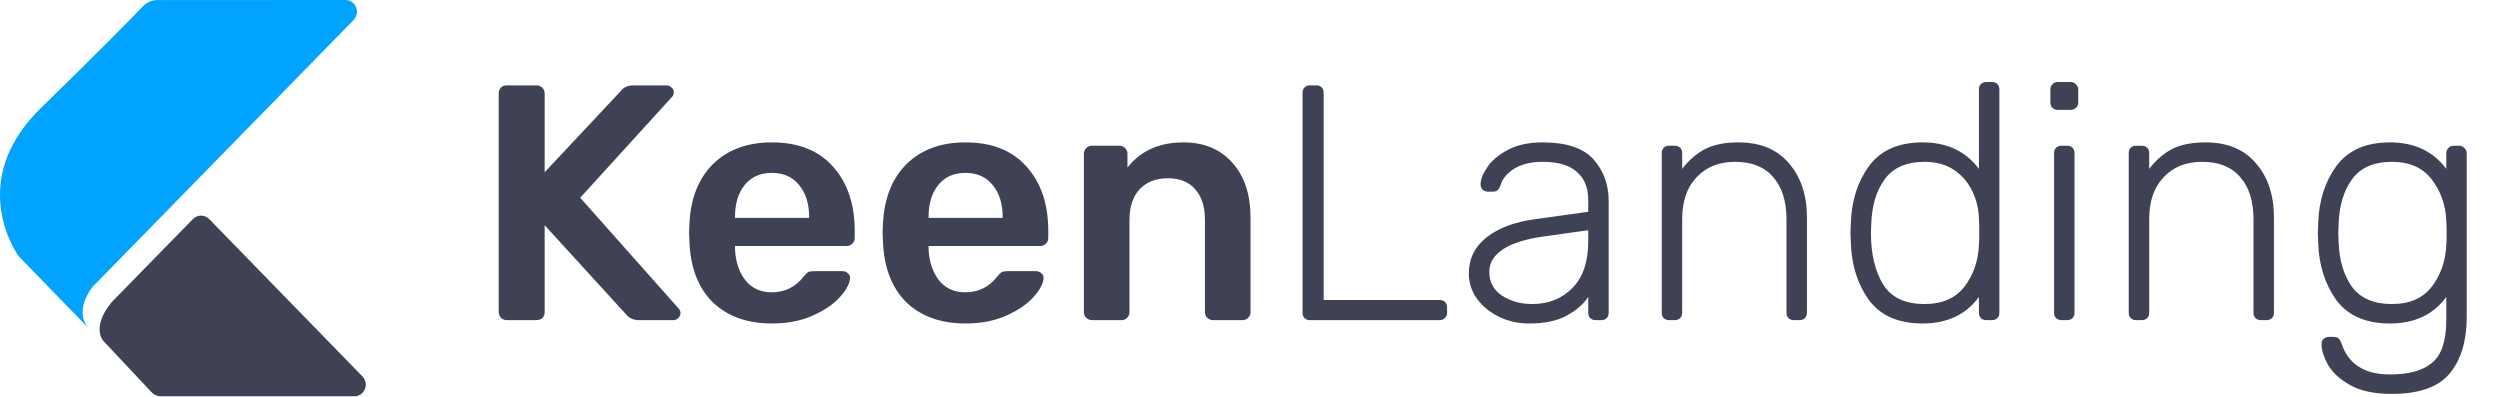
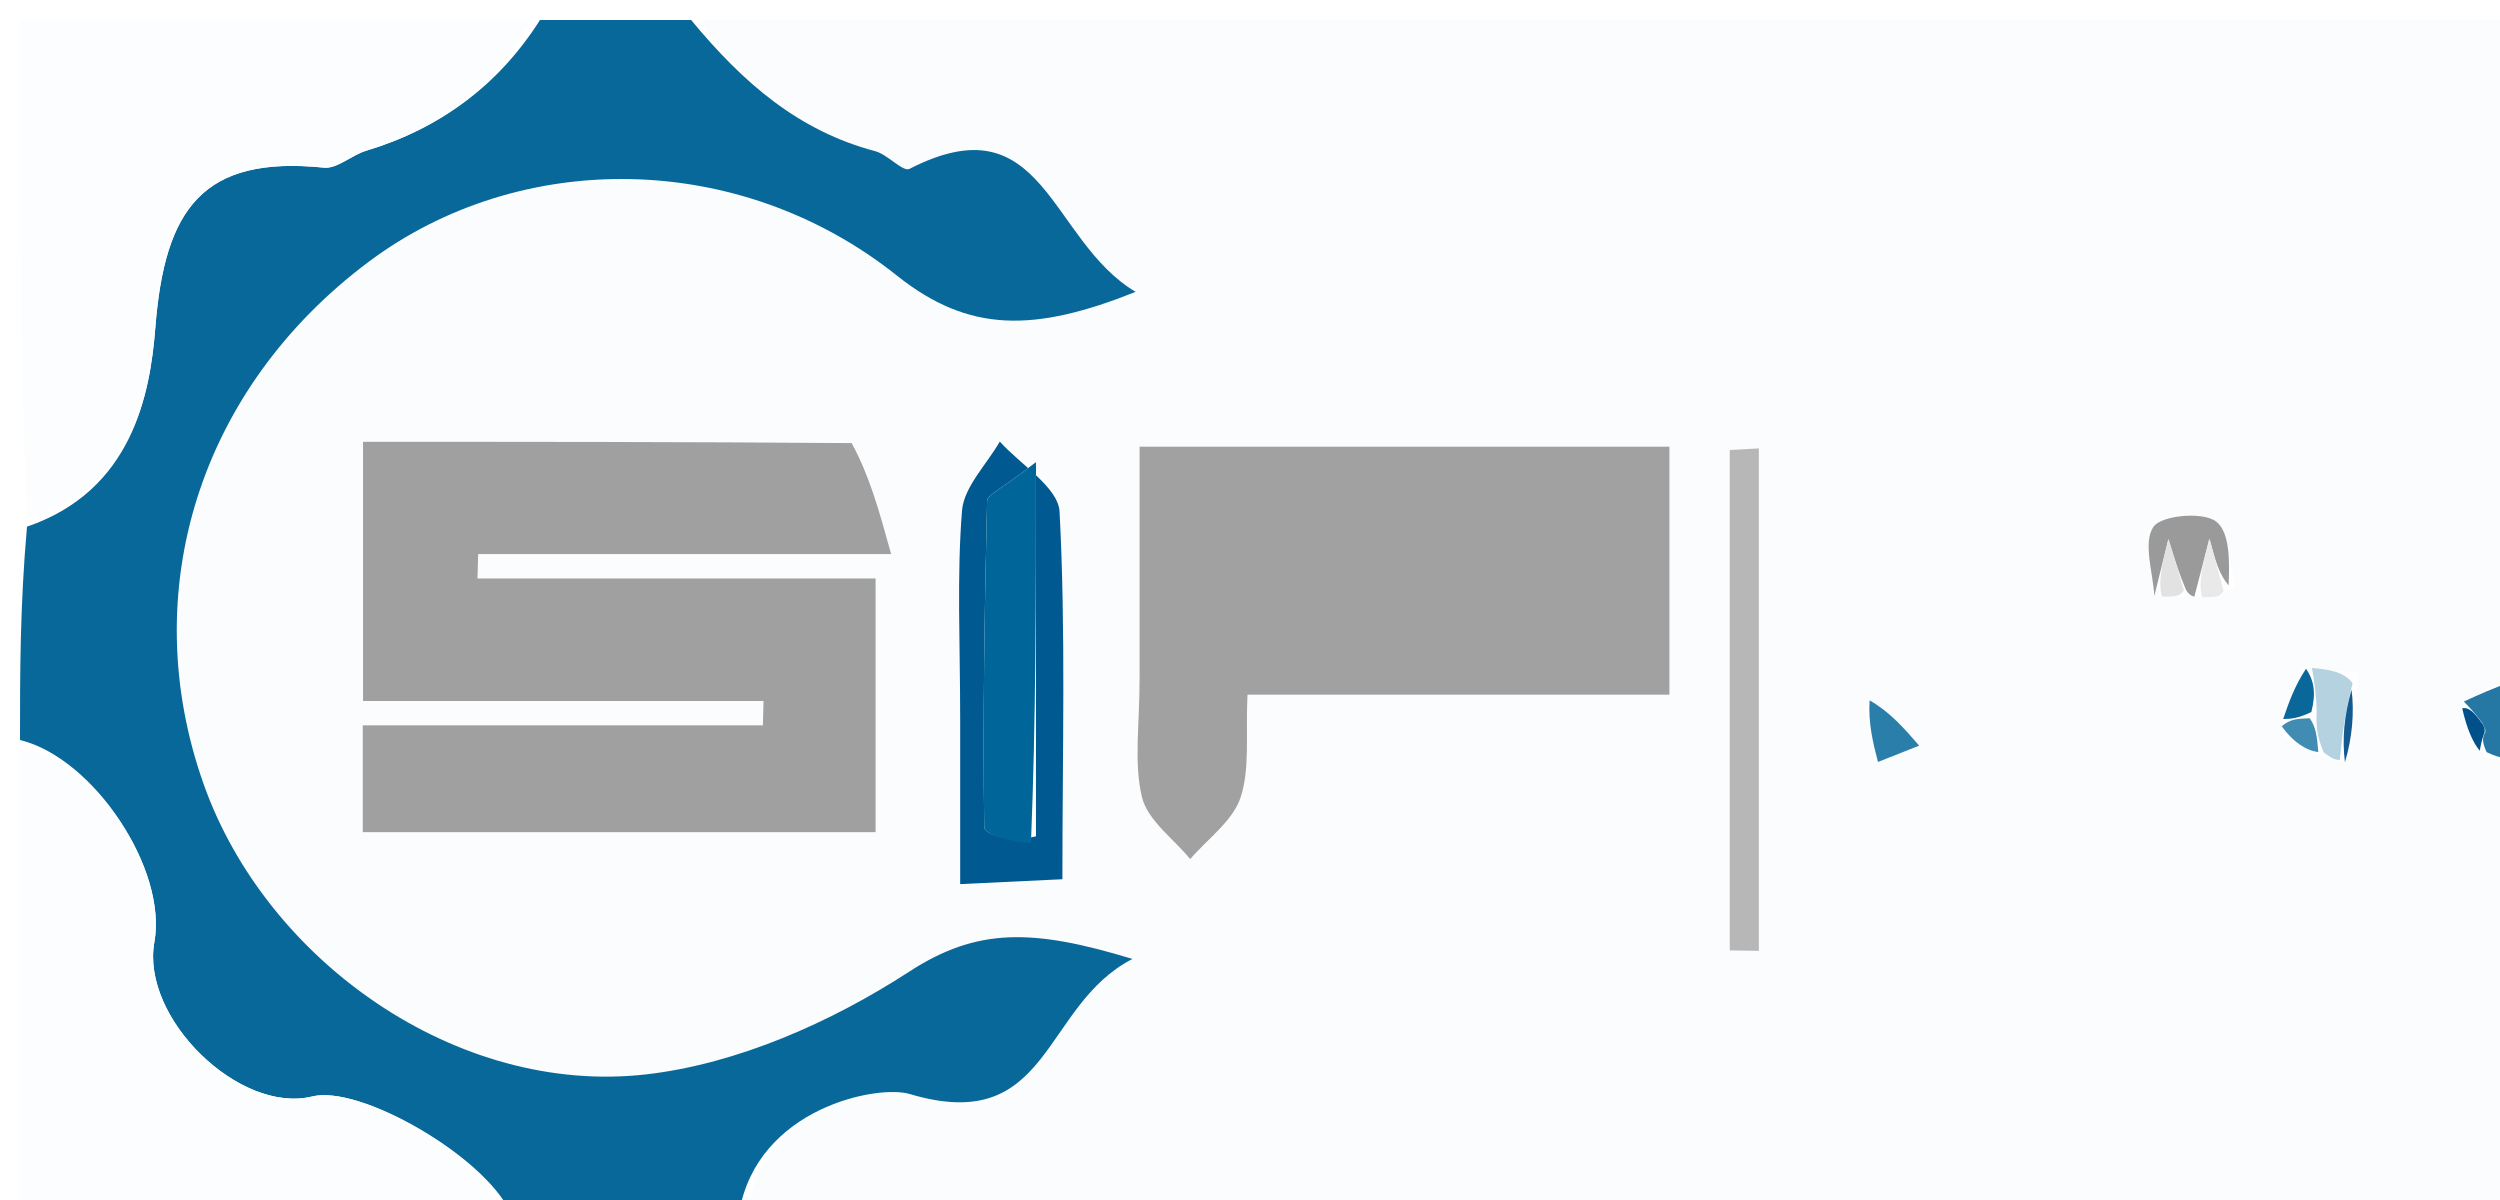
- <svg xmlns="http://www.w3.org/2000/svg" width="164" height="26" viewBox="0 0 164 26" fill="none">
-   <path d="M33.244 21C33.097 21 32.973 20.949 32.87 20.846C32.767 20.743 32.716 20.619 32.716 20.472V6.15C32.716 5.989 32.76 5.857 32.848 5.754C32.951 5.651 33.083 5.6 33.244 5.6H35.18C35.341 5.6 35.473 5.651 35.576 5.754C35.679 5.857 35.73 5.989 35.73 6.15V11.298L40.702 5.996C40.893 5.732 41.179 5.6 41.56 5.6H43.738C43.855 5.6 43.958 5.644 44.046 5.732C44.149 5.82 44.2 5.93 44.2 6.062C44.2 6.165 44.171 6.253 44.112 6.326L38.062 12.97L44.53 20.252C44.603 20.34 44.64 20.435 44.64 20.538C44.64 20.67 44.589 20.78 44.486 20.868C44.398 20.956 44.295 21 44.178 21H41.912C41.545 21 41.259 20.868 41.054 20.604L35.73 14.774V20.472C35.73 20.633 35.679 20.765 35.576 20.868C35.473 20.956 35.341 21 35.18 21H33.244ZM50.636 21.22C49.008 21.22 47.71 20.751 46.742 19.812C45.788 18.859 45.282 17.524 45.224 15.808L45.202 15.258L45.224 14.708C45.297 13.036 45.81 11.723 46.764 10.77C47.732 9.817 49.023 9.34 50.636 9.34C52.367 9.34 53.701 9.868 54.64 10.924C55.593 11.98 56.07 13.388 56.07 15.148V15.61C56.07 15.757 56.019 15.881 55.916 15.984C55.813 16.087 55.681 16.138 55.52 16.138H48.216V16.314C48.245 17.121 48.465 17.803 48.876 18.36C49.301 18.903 49.88 19.174 50.614 19.174C51.479 19.174 52.176 18.837 52.704 18.162C52.836 18.001 52.938 17.898 53.012 17.854C53.1 17.81 53.224 17.788 53.386 17.788H55.278C55.41 17.788 55.52 17.832 55.608 17.92C55.711 17.993 55.762 18.089 55.762 18.206C55.762 18.558 55.549 18.976 55.124 19.46C54.713 19.929 54.119 20.34 53.342 20.692C52.565 21.044 51.663 21.22 50.636 21.22ZM53.078 14.29V14.224C53.078 13.359 52.858 12.662 52.418 12.134C51.992 11.606 51.398 11.342 50.636 11.342C49.873 11.342 49.279 11.606 48.854 12.134C48.428 12.662 48.216 13.359 48.216 14.224V14.29H53.078ZM63.333 21.22C61.705 21.22 60.407 20.751 59.439 19.812C58.486 18.859 57.98 17.524 57.921 15.808L57.899 15.258L57.921 14.708C57.995 13.036 58.508 11.723 59.461 10.77C60.429 9.817 61.72 9.34 63.333 9.34C65.064 9.34 66.398 9.868 67.337 10.924C68.29 11.98 68.767 13.388 68.767 15.148V15.61C68.767 15.757 68.716 15.881 68.613 15.984C68.51 16.087 68.379 16.138 68.217 16.138H60.913V16.314C60.943 17.121 61.163 17.803 61.573 18.36C61.998 18.903 62.578 19.174 63.311 19.174C64.177 19.174 64.873 18.837 65.401 18.162C65.533 18.001 65.636 17.898 65.709 17.854C65.797 17.81 65.922 17.788 66.083 17.788H67.975C68.107 17.788 68.217 17.832 68.305 17.92C68.408 17.993 68.459 18.089 68.459 18.206C68.459 18.558 68.246 18.976 67.821 19.46C67.41 19.929 66.817 20.34 66.039 20.692C65.262 21.044 64.36 21.22 63.333 21.22ZM65.775 14.29V14.224C65.775 13.359 65.555 12.662 65.115 12.134C64.69 11.606 64.096 11.342 63.333 11.342C62.571 11.342 61.977 11.606 61.551 12.134C61.126 12.662 60.913 13.359 60.913 14.224V14.29H65.775ZM71.63 21C71.484 21 71.359 20.949 71.256 20.846C71.154 20.743 71.102 20.619 71.102 20.472V10.088C71.102 9.941 71.154 9.817 71.256 9.714C71.359 9.611 71.484 9.56 71.63 9.56H73.434C73.581 9.56 73.706 9.611 73.808 9.714C73.911 9.817 73.962 9.941 73.962 10.088V10.99C74.828 9.89 76.052 9.34 77.636 9.34C78.986 9.34 80.056 9.787 80.848 10.682C81.64 11.562 82.036 12.765 82.036 14.29V20.472C82.036 20.619 81.985 20.743 81.882 20.846C81.794 20.949 81.67 21 81.508 21H79.572C79.426 21 79.301 20.949 79.198 20.846C79.096 20.743 79.044 20.619 79.044 20.472V14.422C79.044 13.557 78.832 12.889 78.406 12.42C77.996 11.936 77.394 11.694 76.602 11.694C75.825 11.694 75.209 11.936 74.754 12.42C74.314 12.904 74.094 13.571 74.094 14.422V20.472C74.094 20.619 74.043 20.743 73.94 20.846C73.852 20.949 73.728 21 73.566 21H71.63ZM85.931 21C85.784 21 85.667 20.956 85.579 20.868C85.491 20.78 85.447 20.663 85.447 20.516V6.084C85.447 5.937 85.491 5.82 85.579 5.732C85.667 5.644 85.784 5.6 85.931 5.6H86.349C86.496 5.6 86.613 5.644 86.701 5.732C86.789 5.82 86.833 5.937 86.833 6.084V19.68H94.423C94.584 19.68 94.709 19.724 94.797 19.812C94.885 19.9 94.929 20.025 94.929 20.186V20.516C94.929 20.663 94.878 20.78 94.775 20.868C94.687 20.956 94.57 21 94.423 21H85.931ZM100.294 21.22C99.59 21.22 98.937 21.073 98.336 20.78C97.734 20.487 97.25 20.091 96.884 19.592C96.532 19.093 96.356 18.543 96.356 17.942C96.356 16.974 96.744 16.182 97.522 15.566C98.314 14.95 99.377 14.554 100.712 14.378L104.188 13.894V13.124C104.188 12.317 103.938 11.701 103.44 11.276C102.956 10.836 102.208 10.616 101.196 10.616C100.448 10.616 99.832 10.763 99.348 11.056C98.878 11.349 98.578 11.701 98.446 12.112C98.387 12.288 98.314 12.413 98.226 12.486C98.152 12.545 98.05 12.574 97.918 12.574H97.61C97.478 12.574 97.36 12.53 97.258 12.442C97.17 12.339 97.126 12.222 97.126 12.09C97.126 11.767 97.272 11.393 97.566 10.968C97.859 10.528 98.314 10.147 98.93 9.824C99.546 9.501 100.301 9.34 101.196 9.34C102.765 9.34 103.88 9.714 104.54 10.462C105.2 11.21 105.53 12.119 105.53 13.19V20.516C105.53 20.663 105.486 20.78 105.398 20.868C105.31 20.956 105.192 21 105.046 21H104.672C104.525 21 104.408 20.956 104.32 20.868C104.232 20.78 104.188 20.663 104.188 20.516V19.482C103.865 19.966 103.388 20.377 102.758 20.714C102.142 21.051 101.32 21.22 100.294 21.22ZM100.514 19.944C101.584 19.944 102.464 19.592 103.154 18.888C103.843 18.184 104.188 17.172 104.188 15.852V15.104L101.35 15.5C100.147 15.661 99.238 15.94 98.622 16.336C98.006 16.732 97.698 17.231 97.698 17.832C97.698 18.507 97.976 19.027 98.534 19.394C99.106 19.761 99.766 19.944 100.514 19.944ZM109.493 21C109.346 21 109.229 20.956 109.141 20.868C109.053 20.78 109.009 20.663 109.009 20.516V10.044C109.009 9.897 109.053 9.78 109.141 9.692C109.229 9.604 109.346 9.56 109.493 9.56H109.867C110.013 9.56 110.131 9.604 110.219 9.692C110.307 9.78 110.351 9.897 110.351 10.044V11.078C110.791 10.506 111.289 10.073 111.847 9.78C112.419 9.487 113.152 9.34 114.047 9.34C115.484 9.34 116.591 9.802 117.369 10.726C118.146 11.635 118.535 12.816 118.535 14.268V20.516C118.535 20.663 118.491 20.78 118.403 20.868C118.315 20.956 118.197 21 118.051 21H117.677C117.53 21 117.413 20.956 117.325 20.868C117.237 20.78 117.193 20.663 117.193 20.516V14.378C117.193 13.19 116.899 12.266 116.313 11.606C115.741 10.946 114.912 10.616 113.827 10.616C112.771 10.616 111.927 10.953 111.297 11.628C110.666 12.288 110.351 13.205 110.351 14.378V20.516C110.351 20.663 110.307 20.78 110.219 20.868C110.131 20.956 110.013 21 109.867 21H109.493ZM126.121 21.22C124.537 21.22 123.364 20.707 122.601 19.68C121.853 18.639 121.457 17.377 121.413 15.896L121.391 15.28L121.413 14.664C121.457 13.183 121.853 11.929 122.601 10.902C123.364 9.861 124.537 9.34 126.121 9.34C127.72 9.34 128.952 9.919 129.817 11.078V5.864C129.817 5.717 129.861 5.6 129.949 5.512C130.037 5.424 130.154 5.38 130.301 5.38H130.675C130.822 5.38 130.939 5.424 131.027 5.512C131.115 5.6 131.159 5.717 131.159 5.864V20.516C131.159 20.663 131.115 20.78 131.027 20.868C130.939 20.956 130.822 21 130.675 21H130.301C130.154 21 130.037 20.956 129.949 20.868C129.861 20.78 129.817 20.663 129.817 20.516V19.482C128.966 20.641 127.734 21.22 126.121 21.22ZM126.253 19.944C127.412 19.944 128.284 19.563 128.871 18.8C129.458 18.023 129.773 17.113 129.817 16.072C129.832 15.925 129.839 15.639 129.839 15.214C129.839 14.789 129.832 14.503 129.817 14.356C129.802 13.725 129.663 13.131 129.399 12.574C129.135 12.002 128.739 11.533 128.211 11.166C127.683 10.799 127.03 10.616 126.253 10.616C125.065 10.616 124.192 10.997 123.635 11.76C123.092 12.508 122.799 13.476 122.755 14.664L122.733 15.28C122.733 16.644 122.997 17.766 123.525 18.646C124.053 19.511 124.962 19.944 126.253 19.944ZM134.989 7.206C134.842 7.206 134.725 7.162 134.637 7.074C134.549 6.986 134.505 6.869 134.505 6.722V5.886C134.505 5.739 134.549 5.622 134.637 5.534C134.725 5.431 134.842 5.38 134.989 5.38H135.825C135.972 5.38 136.089 5.431 136.177 5.534C136.28 5.622 136.331 5.739 136.331 5.886V6.722C136.331 6.869 136.28 6.986 136.177 7.074C136.089 7.162 135.972 7.206 135.825 7.206H134.989ZM135.231 21C135.084 21 134.967 20.956 134.879 20.868C134.791 20.78 134.747 20.663 134.747 20.516V10.044C134.747 9.897 134.791 9.78 134.879 9.692C134.967 9.604 135.084 9.56 135.231 9.56H135.605C135.752 9.56 135.869 9.604 135.957 9.692C136.045 9.78 136.089 9.897 136.089 10.044V20.516C136.089 20.663 136.045 20.78 135.957 20.868C135.869 20.956 135.752 21 135.605 21H135.231ZM140.129 21C139.983 21 139.865 20.956 139.777 20.868C139.689 20.78 139.645 20.663 139.645 20.516V10.044C139.645 9.897 139.689 9.78 139.777 9.692C139.865 9.604 139.983 9.56 140.129 9.56H140.503C140.65 9.56 140.767 9.604 140.855 9.692C140.943 9.78 140.987 9.897 140.987 10.044V11.078C141.427 10.506 141.926 10.073 142.483 9.78C143.055 9.487 143.789 9.34 144.683 9.34C146.121 9.34 147.228 9.802 148.005 10.726C148.783 11.635 149.171 12.816 149.171 14.268V20.516C149.171 20.663 149.127 20.78 149.039 20.868C148.951 20.956 148.834 21 148.687 21H148.313C148.167 21 148.049 20.956 147.961 20.868C147.873 20.78 147.829 20.663 147.829 20.516V14.378C147.829 13.19 147.536 12.266 146.949 11.606C146.377 10.946 145.549 10.616 144.463 10.616C143.407 10.616 142.564 10.953 141.933 11.628C141.303 12.288 140.987 13.205 140.987 14.378V20.516C140.987 20.663 140.943 20.78 140.855 20.868C140.767 20.956 140.65 21 140.503 21H140.129ZM156.89 25.84C155.746 25.84 154.829 25.642 154.14 25.246C153.451 24.85 152.967 24.395 152.688 23.882C152.424 23.383 152.292 22.943 152.292 22.562C152.292 22.43 152.336 22.32 152.424 22.232C152.527 22.144 152.644 22.1 152.776 22.1H153.084C153.216 22.1 153.319 22.129 153.392 22.188C153.48 22.261 153.553 22.386 153.612 22.562C154.067 23.897 155.123 24.564 156.78 24.564C158.041 24.564 158.973 24.3 159.574 23.772C160.175 23.259 160.476 22.335 160.476 21V19.482C159.625 20.641 158.393 21.22 156.78 21.22C155.196 21.22 154.023 20.707 153.26 19.68C152.512 18.639 152.116 17.377 152.072 15.896L152.05 15.28L152.072 14.664C152.116 13.183 152.512 11.929 153.26 10.902C154.023 9.861 155.196 9.34 156.78 9.34C158.379 9.34 159.611 9.919 160.476 11.078V10.066C160.476 9.919 160.52 9.802 160.608 9.714C160.696 9.611 160.813 9.56 160.96 9.56H161.312C161.459 9.56 161.576 9.611 161.664 9.714C161.767 9.802 161.818 9.919 161.818 10.066V20.78C161.818 22.349 161.451 23.581 160.718 24.476C159.985 25.385 158.709 25.84 156.89 25.84ZM156.912 19.944C158.071 19.944 158.943 19.563 159.53 18.8C160.117 18.023 160.432 17.113 160.476 16.072C160.491 15.925 160.498 15.661 160.498 15.28C160.498 14.899 160.491 14.635 160.476 14.488C160.432 13.447 160.117 12.545 159.53 11.782C158.943 11.005 158.071 10.616 156.912 10.616C155.724 10.616 154.851 10.997 154.294 11.76C153.751 12.508 153.458 13.476 153.414 14.664L153.392 15.28L153.414 15.896C153.458 17.084 153.751 18.059 154.294 18.822C154.851 19.57 155.724 19.944 156.912 19.944Z" fill="#3F4254" />
-   <path d="M23.225 1.276C23.348 1.137 23.416 0.955 23.416 0.767C23.416 0.565 23.339 0.371 23.2 0.227C23.062 0.083 22.873 0.002 22.677 0H22.668L10.31 0.006H10.301C10.126 0.006 9.952 0.044 9.792 0.116C9.631 0.188 9.487 0.294 9.367 0.426C8.552 1.272 6.463 3.409 2.694 7.075C-2.346 11.978 1.232 16.818 1.232 16.818L5.841 21.557C4.76 20.369 6.087 18.802 6.087 18.802L23.177 1.331C23.19 1.319 23.202 1.306 23.214 1.293L23.226 1.28L23.225 1.276Z" fill="#00A3FF" />
-   <path d="M23.802 24.72L23.798 24.715L13.722 14.37C13.65 14.298 13.566 14.241 13.473 14.202C13.38 14.164 13.281 14.144 13.181 14.146C13.081 14.147 12.982 14.168 12.889 14.209C12.797 14.249 12.714 14.308 12.644 14.382V14.382L7.316 19.831C5.964 21.499 6.775 22.358 6.775 22.358L9.914 25.701C9.994 25.794 10.093 25.869 10.204 25.92C10.314 25.971 10.434 25.997 10.555 25.996H23.228C23.236 25.996 23.244 25.996 23.253 25.996C23.397 25.995 23.537 25.952 23.657 25.871C23.777 25.79 23.872 25.675 23.93 25.541C23.988 25.406 24.006 25.256 23.984 25.111C23.961 24.965 23.898 24.829 23.802 24.72V24.72Z" fill="#3F4254" />
+ <svg xmlns="http://www.w3.org/2000/svg" version="1.1" id="Layer_1" x="0px" y="0px" width="100%" viewBox="0 0 125 60" enable-background="new 0 0 125 60" xml:space="preserve">
+   <path fill="#FBFCFD" opacity="1" stroke="none" d=" M126,38   C126,45.637 126,53.273 126,61   C96.646,61 67.292,61 37.429,60.615   C37.861,55.39 43.881,54.221 45.48,54.699   C52.557,56.815 52.066,50.293 56.623,47.947   C51.647,46.434 48.872,46.367 45.458,48.584   C41.571,51.109 36.871,53.193 32.322,53.717   C22.85,54.807 13.313,48.039 10.184,39.212   C6.768,29.579 9.979,19.412 18.435,13.089   C26.01,7.423 36.97,7.502 44.844,13.778   C48.46,16.66 51.725,16.608 56.782,14.594   C52.442,12.012 52.225,4.977 45.474,8.444   C45.147,8.611 44.385,7.724 43.765,7.56   C39.947,6.551 37.181,4.175 35,1   C65.226,1 95.452,1 126,1   C126,11.685 126,22.374 125.66,33.582   C124.612,34.426 123.903,34.75 123.111,35.416   C123.343,36.452 123.657,37.145 124.316,37.907   C125.107,37.983 125.553,37.992 126,38  M114.015,36.68   C114.654,37.102 115.294,37.525 116.462,37.966   C116.638,37.978 116.814,37.991 117.502,38.227   C117.613,36.908 117.724,35.589 117.945,33.628   C117.162,33.551 116.379,33.473 115.008,33.478   C114.725,34.302 114.442,35.126 114.015,36.68  M110.489,29.887   C110.746,29.874 111.004,29.86 111.76,29.295   C111.474,28.178 111.523,26.616 110.803,26.073   C110.135,25.569 108.05,25.762 107.664,26.352   C107.143,27.149 107.65,28.618 108.495,29.862   C108.754,29.844 109.014,29.825 109.496,29.81   C109.496,29.81 109.717,29.833 110.489,29.887  M42.128,22.09   C34.184,22.09 26.239,22.09 18.152,22.09   C18.152,26.602 18.152,30.486 18.152,35.05   C25.051,35.05 31.614,35.05 38.176,35.05   C38.166,35.455 38.156,35.86 38.145,36.265   C31.556,36.265 24.967,36.265 18.137,36.265   C18.137,38.345 18.137,39.893 18.137,41.606   C26.868,41.606 35.267,41.606 43.78,41.606   C43.78,37.382 43.78,33.494 43.78,28.922   C36.918,28.922 30.396,28.922 23.875,28.922   C23.885,28.516 23.896,28.109 23.907,27.703   C30.498,27.703 37.089,27.703 44.557,27.703   C43.926,25.424 43.482,23.821 42.128,22.09  M56.979,34.394   C56.983,36.223 56.682,38.125 57.097,39.855   C57.376,41.014 58.67,41.93 59.51,42.955   C60.381,41.942 61.634,41.057 62.025,39.885   C62.509,38.435 62.277,36.746 62.375,34.734   C69.702,34.734 76.453,34.734 83.471,34.734   C83.471,30.386 83.471,26.5 83.471,22.335   C74.614,22.335 66.071,22.335 56.979,22.335   C56.979,26.207 56.979,29.819 56.979,34.394  M87.943,30.583   C87.943,27.862 87.943,25.141 87.943,22.42   C87.457,22.447 86.972,22.473 86.487,22.5   C86.487,30.84 86.487,39.181 86.487,47.521   C86.972,47.529 87.457,47.536 87.943,47.543   C87.943,42.216 87.943,36.889 87.943,30.583  M48.009,36.459   C48.009,38.911 48.009,41.363 48.009,44.205   C49.963,44.112 51.463,44.041 53.12,43.962   C53.12,37.493 53.292,31.526 52.978,25.586   C52.914,24.367 51.033,23.245 49.99,22.078   C49.33,23.229 48.196,24.343 48.1,25.539   C47.837,28.834 48.009,32.164 48.009,36.459  M93.167,35.262   C93.411,36.208 93.655,37.153 93.899,38.098   C94.585,37.826 95.271,37.554 95.957,37.282   C95.235,36.445 94.513,35.609 93.167,35.262  z" />
+   <path fill="#08689A" opacity="1" stroke="none" d=" M34.556,1   C37.181,4.175 39.947,6.551 43.765,7.56   C44.385,7.724 45.147,8.611 45.474,8.444   C52.225,4.977 52.442,12.012 56.782,14.594   C51.725,16.608 48.46,16.66 44.844,13.778   C36.97,7.502 26.01,7.423 18.435,13.089   C9.979,19.412 6.768,29.579 10.184,39.212   C13.313,48.039 22.85,54.807 32.322,53.717   C36.871,53.193 41.571,51.109 45.458,48.584   C48.872,46.367 51.647,46.434 56.623,47.947   C52.066,50.293 52.557,56.815 45.48,54.699   C43.881,54.221 37.861,55.39 36.961,60.615   C33.307,61 29.614,61 25.521,60.615   C24.144,57.744 17.983,54.24 15.614,54.822   C11.969,55.718 7.038,50.9 7.718,47.107   C8.375,43.448 4.687,37.901 1,37   C1,33.639 1,30.277 1.35,26.333   C6.61,24.533 7.503,19.739 7.767,16.378   C8.234,10.437 10.135,7.767 16.197,8.382   C16.861,8.45 17.573,7.758 18.3,7.539   C22.007,6.423 24.922,4.273 27,1   C29.371,1 31.741,1 34.556,1  z" />
+   <path fill="#FCFDFE" opacity="1" stroke="none" d=" M26.531,1   C24.922,4.273 22.007,6.423 18.3,7.539   C17.573,7.758 16.861,8.45 16.197,8.382   C10.135,7.767 8.234,10.437 7.767,16.378   C7.503,19.739 6.61,24.533 1.35,25.875   C1,17.739 1,9.478 1,1   C9.353,1 17.708,1 26.531,1  z" />
+   <path fill="#FCFDFE" opacity="1" stroke="none" d=" M1,37.469   C4.687,37.901 8.375,43.448 7.718,47.107   C7.038,50.9 11.969,55.718 15.614,54.822   C17.983,54.24 24.144,57.744 25.061,60.615   C17.074,61 9.147,61 1,61   C1,53.314 1,45.626 1,37.469  z" />
+   <path fill="#2577A4" opacity="1" stroke="none" d=" M123.194,35.075   C123.903,34.75 124.612,34.426 125.66,34.051   C126,35.067 126,36.133 126,37.6   C125.553,37.992 125.107,37.983 124.332,37.606   C124.072,37.047 124.14,36.858 124.25,36.63   C124.292,36.591 124.244,36.391 124.107,36.14   C123.711,35.618 123.453,35.346 123.194,35.075  z" />
+   <path fill="#A0A0A0" opacity="1" stroke="none" d=" M42.583,22.154   C43.482,23.821 43.926,25.424 44.557,27.703   C37.089,27.703 30.498,27.703 23.907,27.703   C23.896,28.109 23.885,28.516 23.875,28.922   C30.396,28.922 36.918,28.922 43.78,28.922   C43.78,33.494 43.78,37.382 43.78,41.606   C35.267,41.606 26.868,41.606 18.137,41.606   C18.137,39.893 18.137,38.345 18.137,36.265   C24.967,36.265 31.556,36.265 38.145,36.265   C38.156,35.86 38.166,35.455 38.176,35.05   C31.614,35.05 25.051,35.05 18.152,35.05   C18.152,30.486 18.152,26.602 18.152,22.09   C26.239,22.09 34.184,22.09 42.583,22.154  z" />
+   <path fill="#A1A1A1" opacity="1" stroke="none" d=" M56.979,33.913   C56.979,29.819 56.979,26.207 56.979,22.335   C66.071,22.335 74.614,22.335 83.471,22.335   C83.471,26.5 83.471,30.386 83.471,34.734   C76.453,34.734 69.702,34.734 62.375,34.734   C62.277,36.746 62.509,38.435 62.025,39.885   C61.634,41.057 60.381,41.942 59.51,42.955   C58.67,41.93 57.376,41.014 57.097,39.855   C56.682,38.125 56.983,36.223 56.979,33.913  z" />
+   <path fill="#B7B7B7" opacity="1" stroke="none" d=" M87.943,31.072   C87.943,36.889 87.943,42.216 87.943,47.543   C87.457,47.536 86.972,47.529 86.487,47.521   C86.487,39.181 86.487,30.84 86.487,22.5   C86.972,22.473 87.457,22.447 87.943,22.42   C87.943,25.141 87.943,27.862 87.943,31.072  z" />
+   <path fill="#005990" opacity="1" stroke="none" d=" M48.009,35.97   C48.009,32.164 47.837,28.834 48.1,25.539   C48.196,24.343 49.33,23.229 49.99,22.078   C51.033,23.245 52.914,24.367 52.978,25.586   C53.292,31.526 53.12,37.493 53.12,43.962   C51.463,44.041 49.963,44.112 48.009,44.205   C48.009,41.363 48.009,38.911 48.009,35.97  M51.798,41.817   C51.798,35.936 51.798,30.054 51.798,23.118   C50.052,24.464 49.362,24.743 49.355,25.039   C49.227,30.476 49.135,35.916 49.211,41.353   C49.216,41.745 50.571,42.117 51.798,41.817  z" />
+   <path fill="#9A9A9A" opacity="1" stroke="none" d=" M107.716,29.798   C107.65,28.618 107.143,27.149 107.664,26.352   C108.05,25.762 110.135,25.569 110.803,26.073   C111.523,26.616 111.474,28.178 111.431,29.273   C110.95,28.693 110.799,28.136 110.471,26.933   C110.106,28.338 109.912,29.085 109.717,29.833   C109.717,29.833 109.496,29.81 109.31,29.516   C108.957,28.685 108.791,28.148 108.421,26.95   C108.076,28.343 107.896,29.071 107.716,29.798  z" />
+   <path fill="#2A7FAA" opacity="1" stroke="none" d=" M93.479,35.017   C94.513,35.609 95.235,36.445 95.957,37.282   C95.271,37.554 94.585,37.826 93.899,38.098   C93.655,37.153 93.411,36.208 93.479,35.017  z" />
+   <path fill="#B5D2E1" opacity="1" stroke="none" d=" M115.596,33.396   C116.379,33.473 117.162,33.551 117.632,34.159   C117.209,35.795 117.1,36.899 116.99,38.003   C116.814,37.991 116.638,37.978 116.18,37.613   C115.848,36.805 115.799,36.349 115.832,35.583   C115.809,34.648 115.702,34.022 115.596,33.396  z" />
+   <path fill="#09679A" opacity="1" stroke="none" d=" M115.302,33.437   C115.702,34.022 115.809,34.648 115.568,35.602   C114.867,35.937 114.513,35.944 114.159,35.95   C114.442,35.126 114.725,34.302 115.302,33.437  z" />
+   <path fill="#125A90" opacity="1" stroke="none" d=" M117.246,38.115   C117.1,36.899 117.209,35.795 117.577,34.48   C117.724,35.589 117.613,36.908 117.246,38.115  z" />
+   <path fill="#408CB2" opacity="1" stroke="none" d=" M114.087,36.315   C114.513,35.944 114.867,35.937 115.485,35.912   C115.799,36.349 115.848,36.805 115.916,37.604   C115.294,37.525 114.654,37.102 114.087,36.315  z" />
+   <path fill="#E2E2E2" opacity="1" stroke="none" d=" M108.105,29.83   C107.896,29.071 108.076,28.343 108.421,26.95   C108.791,28.148 108.957,28.685 109.198,29.515   C109.014,29.825 108.754,29.844 108.105,29.83  z" />
+   <path fill="#E9E9E9" opacity="1" stroke="none" d=" M110.103,29.86   C109.912,29.085 110.106,28.338 110.471,26.933   C110.799,28.136 110.95,28.693 111.181,29.548   C111.004,29.86 110.746,29.874 110.103,29.86  z" />
+   <path fill="#00508A" opacity="1" stroke="none" d=" M123.111,35.416   C123.453,35.346 123.711,35.618 124.139,36.215   C124.309,36.54 124.207,36.668 124.207,36.668   C124.14,36.858 124.072,37.047 123.988,37.538   C123.657,37.145 123.343,36.452 123.111,35.416  z" />
+   <path fill="#FBFCFD" opacity="1" stroke="none" d=" M124.25,36.63   C124.207,36.668 124.309,36.54 124.276,36.466   C124.244,36.391 124.292,36.591 124.25,36.63  z" />
+   <path fill="#006699" opacity="1" stroke="none" d=" M51.548,42.158   C50.571,42.117 49.216,41.745 49.211,41.353   C49.135,35.916 49.227,30.476 49.355,25.039   C49.362,24.743 50.052,24.464 51.798,23.118   C51.798,30.054 51.798,35.936 51.548,42.158  z" />
</svg>
